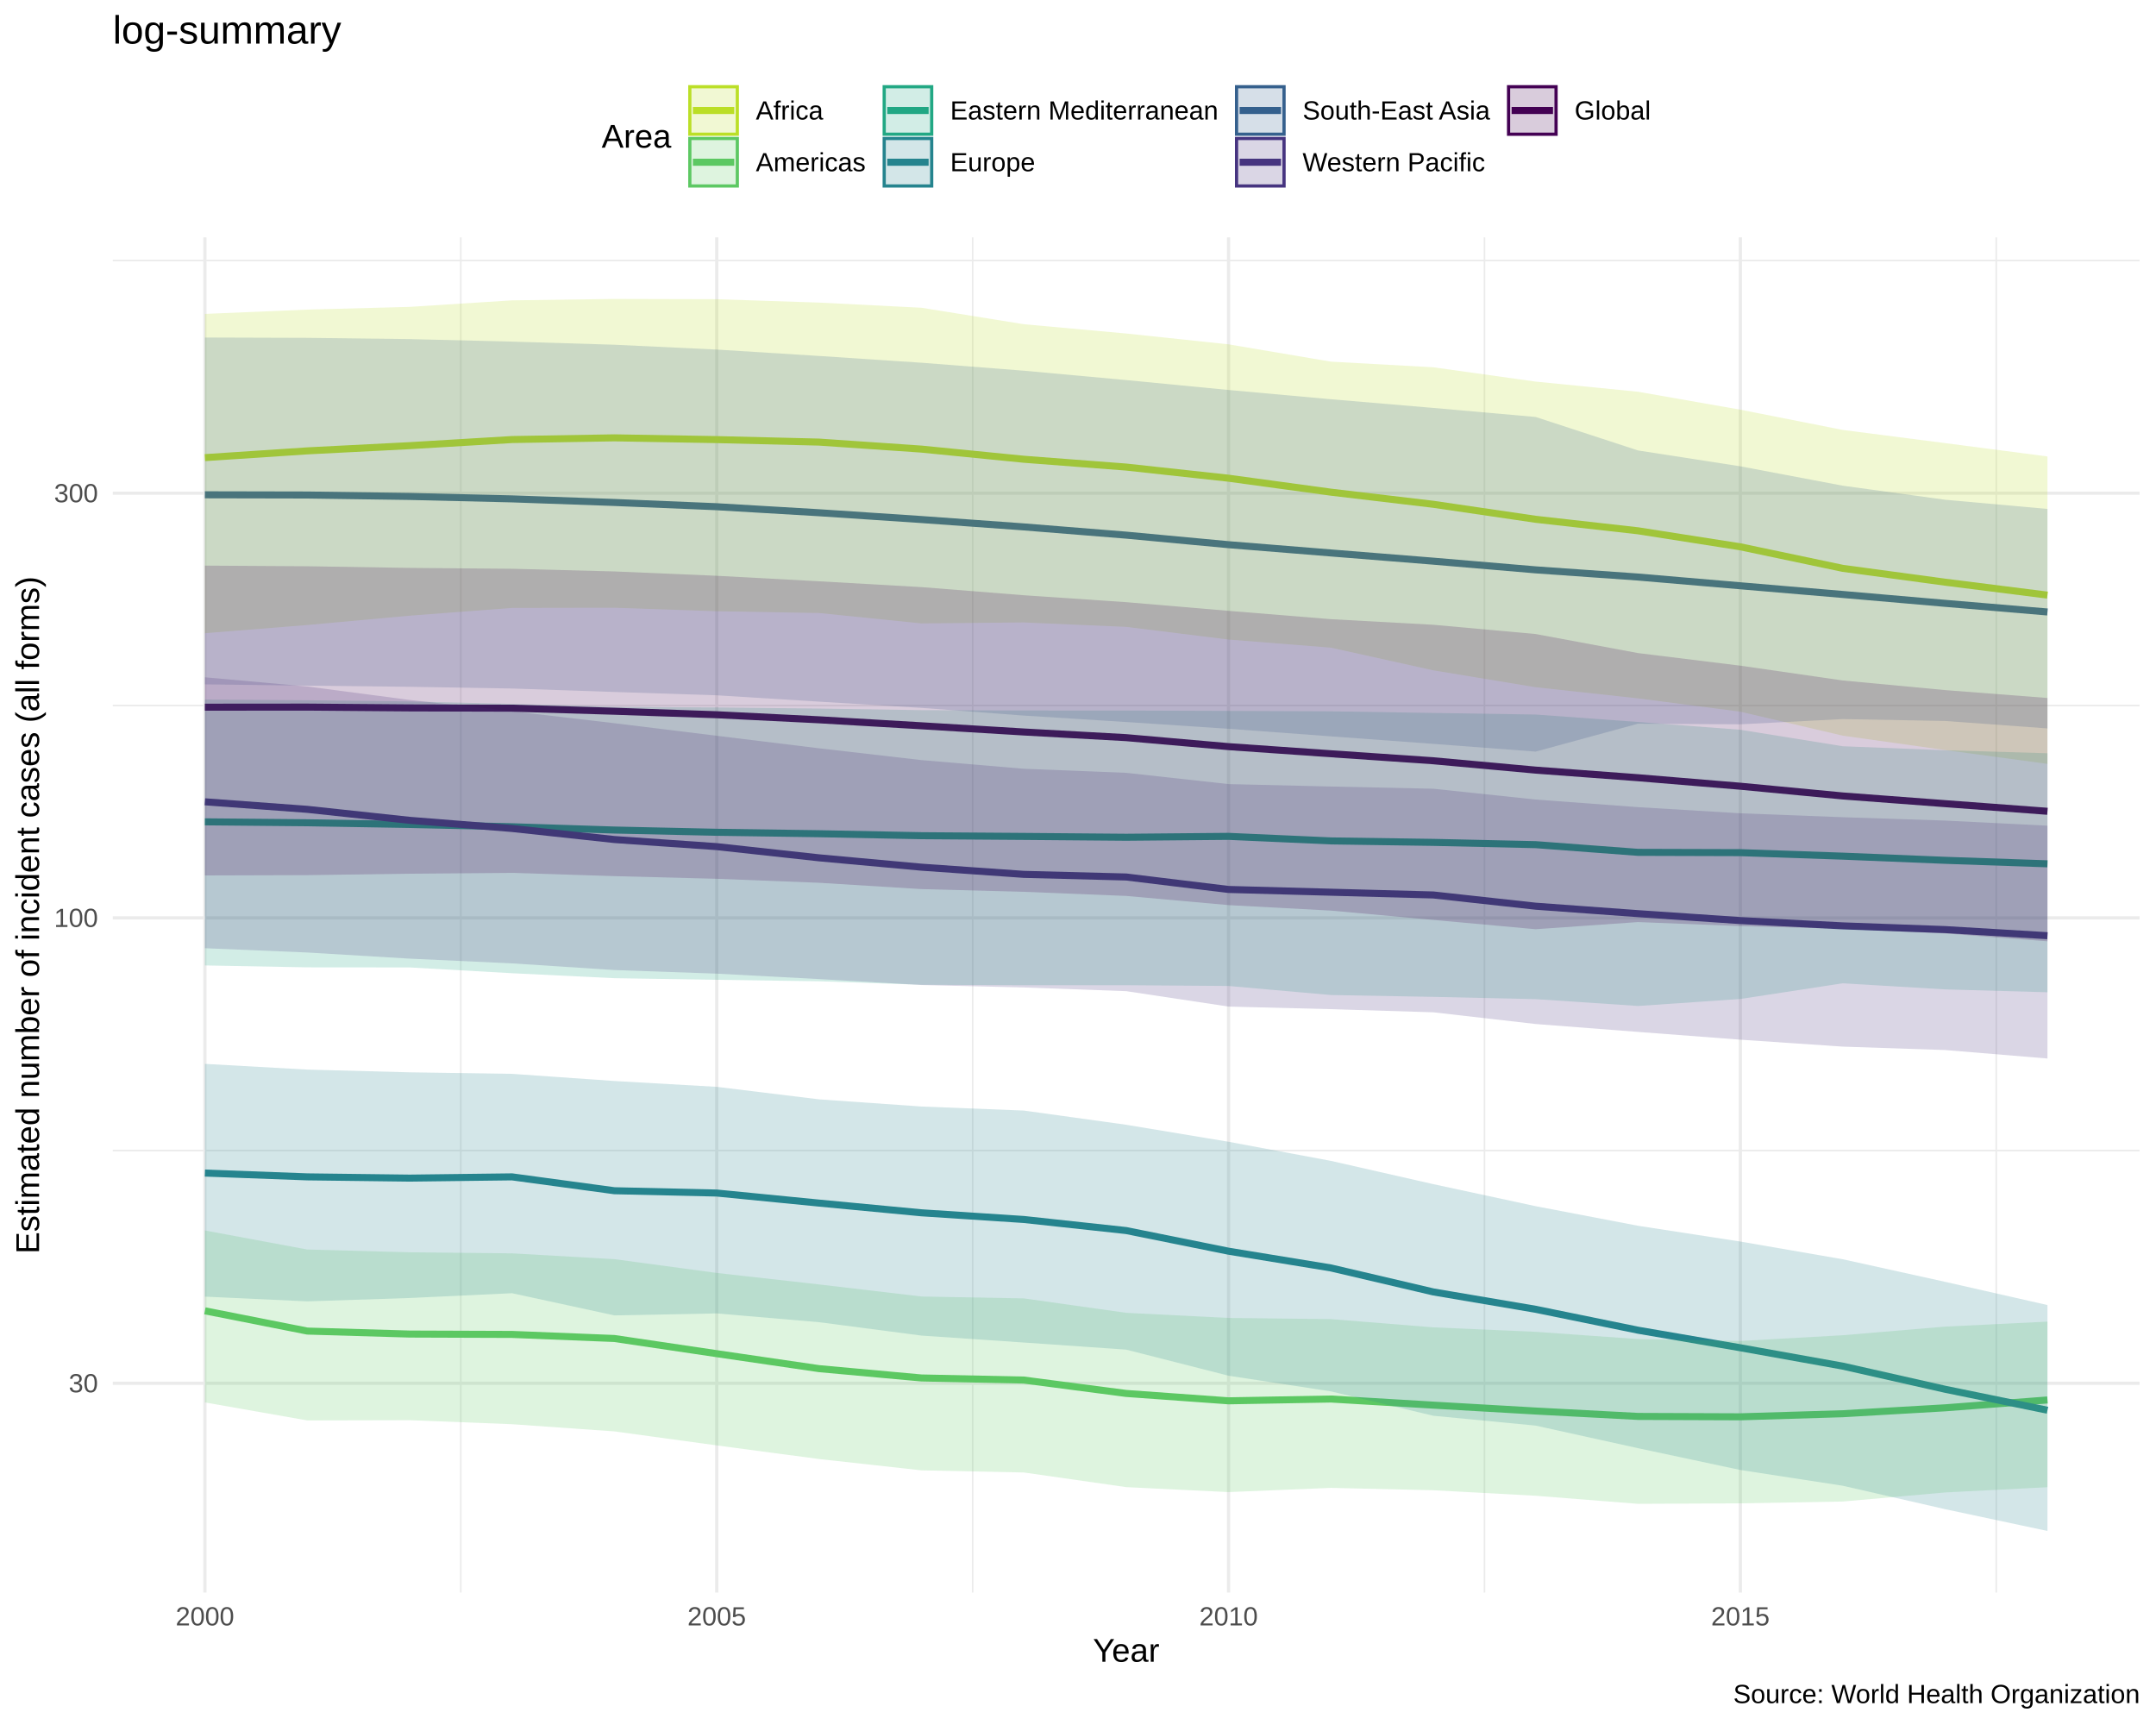
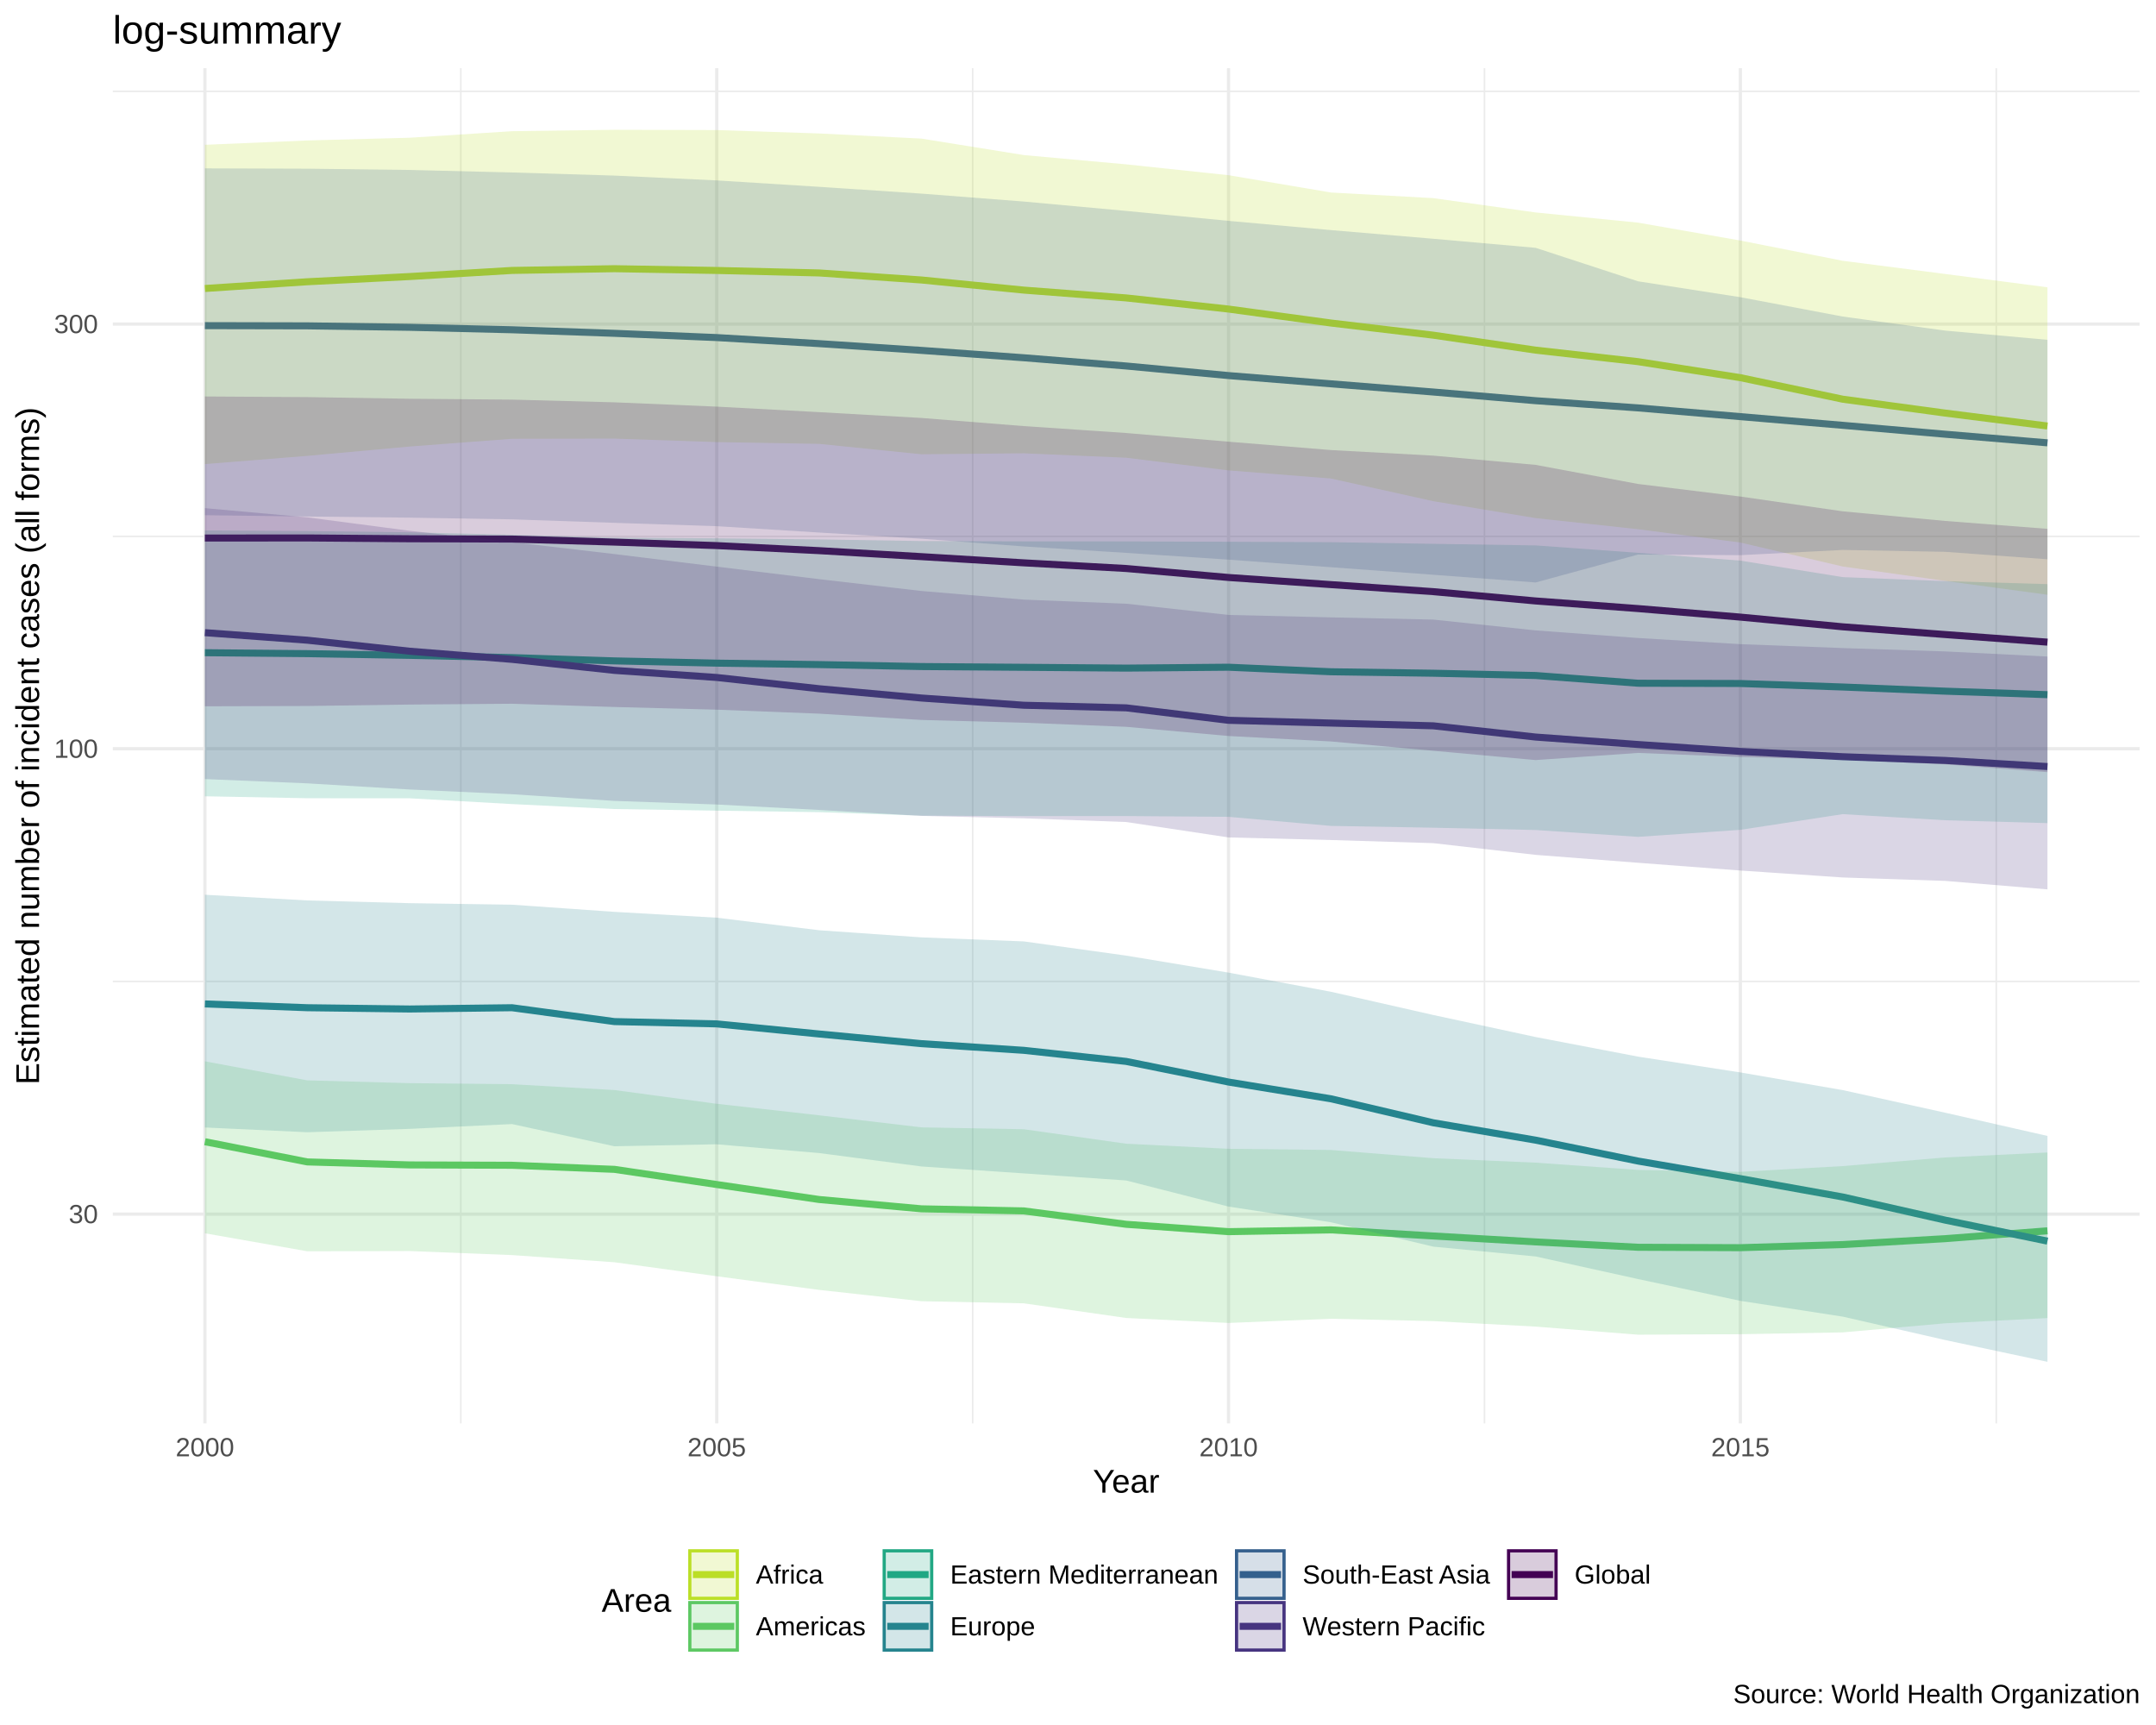
<svg xmlns="http://www.w3.org/2000/svg" viewBox="0 0 720.00 576.00">
  <defs>
    <style type="text/css">
    line, polyline, polygon, path, rect, circle {
      fill: none;
      stroke: #000000;
      stroke-linecap: round;
      stroke-linejoin: round;
      stroke-miterlimit: 10.00;
    }
  </style>
  </defs>
  <rect width="100%" height="100%" style="stroke: none; fill: #FFFFFF;" />
  <defs>
-     <clipPath id="cpMzcuNjd8NzE0LjUyfDUzMS43OHw3OS4yNQ==">
-       <rect x="37.67" y="79.25" width="676.85" height="452.53" />
+     <clipPath id="cpMzcuNjd8NzE0LjUyfDQ3NS4zMHwyMi43Nw==">
+       <rect x="37.67" y="22.77" width="676.85" height="452.53" />
    </clipPath>
  </defs>
-   <polyline points="37.67,384.19 714.52,384.19 " style="stroke-width: 0.53; stroke: #EBEBEB; stroke-linecap: butt;" clip-path="url(#cpMzcuNjd8NzE0LjUyfDUzMS43OHw3OS4yNQ==)" />
-   <polyline points="37.67,235.59 714.52,235.59 " style="stroke-width: 0.53; stroke: #EBEBEB; stroke-linecap: butt;" clip-path="url(#cpMzcuNjd8NzE0LjUyfDUzMS43OHw3OS4yNQ==)" />
-   <polyline points="37.67,86.99 714.52,86.99 " style="stroke-width: 0.53; stroke: #EBEBEB; stroke-linecap: butt;" clip-path="url(#cpMzcuNjd8NzE0LjUyfDUzMS43OHw3OS4yNQ==)" />
-   <polyline points="153.89,531.78 153.89,79.25 " style="stroke-width: 0.53; stroke: #EBEBEB; stroke-linecap: butt;" clip-path="url(#cpMzcuNjd8NzE0LjUyfDUzMS43OHw3OS4yNQ==)" />
-   <polyline points="324.82,531.78 324.82,79.25 " style="stroke-width: 0.53; stroke: #EBEBEB; stroke-linecap: butt;" clip-path="url(#cpMzcuNjd8NzE0LjUyfDUzMS43OHw3OS4yNQ==)" />
-   <polyline points="495.74,531.78 495.74,79.25 " style="stroke-width: 0.53; stroke: #EBEBEB; stroke-linecap: butt;" clip-path="url(#cpMzcuNjd8NzE0LjUyfDUzMS43OHw3OS4yNQ==)" />
-   <polyline points="666.66,531.78 666.66,79.25 " style="stroke-width: 0.53; stroke: #EBEBEB; stroke-linecap: butt;" clip-path="url(#cpMzcuNjd8NzE0LjUyfDUzMS43OHw3OS4yNQ==)" />
-   <polyline points="37.67,461.89 714.52,461.89 " style="stroke-width: 1.07; stroke: #EBEBEB; stroke-linecap: butt;" clip-path="url(#cpMzcuNjd8NzE0LjUyfDUzMS43OHw3OS4yNQ==)" />
-   <polyline points="37.67,306.49 714.52,306.49 " style="stroke-width: 1.07; stroke: #EBEBEB; stroke-linecap: butt;" clip-path="url(#cpMzcuNjd8NzE0LjUyfDUzMS43OHw3OS4yNQ==)" />
-   <polyline points="37.67,164.69 714.52,164.69 " style="stroke-width: 1.07; stroke: #EBEBEB; stroke-linecap: butt;" clip-path="url(#cpMzcuNjd8NzE0LjUyfDUzMS43OHw3OS4yNQ==)" />
-   <polyline points="68.43,531.78 68.43,79.25 " style="stroke-width: 1.07; stroke: #EBEBEB; stroke-linecap: butt;" clip-path="url(#cpMzcuNjd8NzE0LjUyfDUzMS43OHw3OS4yNQ==)" />
-   <polyline points="239.36,531.78 239.36,79.25 " style="stroke-width: 1.07; stroke: #EBEBEB; stroke-linecap: butt;" clip-path="url(#cpMzcuNjd8NzE0LjUyfDUzMS43OHw3OS4yNQ==)" />
-   <polyline points="410.28,531.78 410.28,79.25 " style="stroke-width: 1.07; stroke: #EBEBEB; stroke-linecap: butt;" clip-path="url(#cpMzcuNjd8NzE0LjUyfDUzMS43OHw3OS4yNQ==)" />
-   <polyline points="581.20,531.78 581.20,79.25 " style="stroke-width: 1.07; stroke: #EBEBEB; stroke-linecap: butt;" clip-path="url(#cpMzcuNjd8NzE0LjUyfDUzMS43OHw3OS4yNQ==)" />
-   <polyline points="68.43,152.81 102.62,150.55 136.80,148.81 170.99,146.77 205.17,146.20 239.36,146.79 273.54,147.62 307.72,149.96 341.91,153.35 376.09,155.96 410.28,159.68 444.46,164.34 478.65,168.39 512.83,173.40 547.02,177.24 581.20,182.59 615.39,189.78 649.57,194.40 683.75,198.72 " style="stroke-width: 2.35; stroke: #BBDF27; stroke-linecap: butt;" clip-path="url(#cpMzcuNjd8NzE0LjUyfDUzMS43OHw3OS4yNQ==)" />
-   <polyline points="68.43,437.70 102.62,444.46 136.80,445.46 170.99,445.58 205.17,446.94 239.36,452.01 273.54,457.01 307.72,460.12 341.91,460.82 376.09,465.29 410.28,467.75 444.46,467.15 478.65,469.19 512.83,471.16 547.02,472.96 581.20,473.09 615.39,472.06 649.57,470.09 683.75,467.47 " style="stroke-width: 2.35; stroke: #5DC863; stroke-linecap: butt;" clip-path="url(#cpMzcuNjd8NzE0LjUyfDUzMS43OHw3OS4yNQ==)" />
-   <polyline points="68.43,274.42 102.62,274.73 136.80,275.30 170.99,276.06 205.17,277.16 239.36,277.91 273.54,278.39 307.72,279.05 341.91,279.29 376.09,279.57 410.28,279.27 444.46,280.79 478.65,281.28 512.83,282.04 547.02,284.61 581.20,284.71 615.39,285.88 649.57,287.27 683.75,288.44 " style="stroke-width: 2.35; stroke: #22A884; stroke-linecap: butt;" clip-path="url(#cpMzcuNjd8NzE0LjUyfDUzMS43OHw3OS4yNQ==)" />
-   <polyline points="68.43,391.70 102.62,392.97 136.80,393.39 170.99,392.97 205.17,397.60 239.36,398.37 273.54,401.73 307.72,404.97 341.91,407.20 376.09,410.90 410.28,417.79 444.46,423.38 478.65,431.39 512.83,437.19 547.02,444.17 581.20,450.04 615.39,456.17 649.57,463.89 683.75,470.90 " style="stroke-width: 2.35; stroke: #25848E; stroke-linecap: butt;" clip-path="url(#cpMzcuNjd8NzE0LjUyfDUzMS43OHw3OS4yNQ==)" />
-   <polyline points="68.43,165.22 102.62,165.29 136.80,165.77 170.99,166.58 205.17,167.78 239.36,169.20 273.54,171.21 307.72,173.48 341.91,175.94 376.09,178.69 410.28,181.88 444.46,184.64 478.65,187.38 512.83,190.28 547.02,192.68 581.20,195.60 615.39,198.50 649.57,201.46 683.75,204.35 " style="stroke-width: 2.35; stroke: #35608D; stroke-linecap: butt;" clip-path="url(#cpMzcuNjd8NzE0LjUyfDUzMS43OHw3OS4yNQ==)" />
-   <polyline points="68.43,267.73 102.62,270.25 136.80,273.92 170.99,276.64 205.17,280.33 239.36,282.70 273.54,286.44 307.72,289.56 341.91,291.96 376.09,292.84 410.28,297.00 444.46,297.92 478.65,298.84 512.83,302.59 547.02,305.08 581.20,307.39 615.39,309.16 649.57,310.40 683.75,312.44 " style="stroke-width: 2.35; stroke: #463480; stroke-linecap: butt;" clip-path="url(#cpMzcuNjd8NzE0LjUyfDUzMS43OHw3OS4yNQ==)" />
-   <polyline points="68.43,236.14 102.62,236.11 136.80,236.38 170.99,236.47 205.17,237.49 239.36,238.66 273.54,240.35 307.72,242.35 341.91,244.42 376.09,246.31 410.28,249.31 444.46,251.69 478.65,254.03 512.83,257.15 547.02,259.69 581.20,262.53 615.39,265.78 649.57,268.35 683.75,270.90 " style="stroke-width: 2.35; stroke: #440154; stroke-linecap: butt;" clip-path="url(#cpMzcuNjd8NzE0LjUyfDUzMS43OHw3OS4yNQ==)" />
-   <polygon points="68.43,104.82 102.62,103.38 136.80,102.47 170.99,100.29 205.17,99.82 239.36,99.91 273.54,101.04 307.72,102.76 341.91,108.26 376.09,111.36 410.28,114.98 444.46,120.76 478.65,122.64 512.83,127.42 547.02,130.81 581.20,136.80 615.39,143.56 649.57,147.96 683.75,152.41 683.75,255.07 649.57,250.45 615.39,245.65 581.20,237.64 547.02,233.19 512.83,229.47 478.65,223.83 444.46,216.26 410.28,213.55 376.09,209.32 341.91,207.84 307.72,208.16 273.54,204.69 239.36,204.10 205.17,202.93 170.99,202.99 136.80,205.58 102.62,208.70 68.43,211.43 " style="stroke-width: 1.07; stroke: none; fill: #BBDF27; fill-opacity: 0.20;" clip-path="url(#cpMzcuNjd8NzE0LjUyfDUzMS43OHw3OS4yNQ==)" />
-   <polygon points="68.43,410.87 102.62,417.23 136.80,418.16 170.99,418.51 205.17,420.45 239.36,425.05 273.54,428.89 307.72,432.92 341.91,433.55 376.09,438.37 410.28,440.08 444.46,440.47 478.65,443.22 512.83,444.71 547.02,447.13 581.20,447.77 615.39,445.85 649.57,442.97 683.75,441.31 683.75,496.60 649.57,498.35 615.39,501.38 581.20,501.99 547.02,502.15 512.83,499.45 478.65,497.61 444.46,496.82 410.28,498.23 376.09,496.57 341.91,491.68 307.72,490.97 273.54,487.19 239.36,482.64 205.17,477.96 170.99,475.56 136.80,474.22 102.62,474.30 68.43,468.29 " style="stroke-width: 1.07; stroke: none; fill: #5DC863; fill-opacity: 0.20;" clip-path="url(#cpMzcuNjd8NzE0LjUyfDUzMS43OHw3OS4yNQ==)" />
-   <polygon points="68.43,233.58 102.62,233.82 136.80,234.22 170.99,235.05 205.17,236.02 239.36,236.22 273.54,236.60 307.72,237.13 341.91,237.24 376.09,237.26 410.28,237.38 444.46,237.52 478.65,238.06 512.83,238.59 547.02,241.07 581.20,243.68 615.39,249.18 649.57,250.52 683.75,251.52 683.75,331.33 649.57,330.37 615.39,328.33 581.20,333.57 547.02,335.91 512.83,333.63 478.65,332.86 444.46,332.25 410.28,329.23 376.09,328.97 341.91,328.98 307.72,328.83 273.54,327.66 239.36,327.17 205.17,326.63 170.99,324.97 136.80,323.04 102.62,323.01 68.43,322.37 " style="stroke-width: 1.07; stroke: none; fill: #22A884; fill-opacity: 0.20;" clip-path="url(#cpMzcuNjd8NzE0LjUyfDUzMS43OHw3OS4yNQ==)" />
-   <polygon points="68.43,355.24 102.62,357.15 136.80,358.06 170.99,358.57 205.17,360.96 239.36,362.91 273.54,367.09 307.72,369.48 341.91,370.83 376.09,375.57 410.28,381.25 444.46,387.63 478.65,395.40 512.83,402.76 547.02,409.30 581.20,414.57 615.39,420.48 649.57,428.02 683.75,435.77 683.75,511.21 649.57,503.93 615.39,496.11 581.20,490.85 547.02,483.57 512.83,476.03 478.65,472.74 444.46,464.60 410.28,459.37 376.09,450.66 341.91,448.29 307.72,445.97 273.54,441.50 239.36,438.57 205.17,439.23 170.99,431.82 136.80,433.42 102.62,434.54 68.43,432.96 " style="stroke-width: 1.07; stroke: none; fill: #25848E; fill-opacity: 0.20;" clip-path="url(#cpMzcuNjd8NzE0LjUyfDUzMS43OHw3OS4yNQ==)" />
-   <polygon points="68.43,112.70 102.62,112.81 136.80,113.23 170.99,114.07 205.17,115.11 239.36,116.72 273.54,118.86 307.72,121.12 341.91,123.78 376.09,126.91 410.28,130.22 444.46,133.31 478.65,136.21 512.83,139.23 547.02,150.41 581.20,155.71 615.39,162.18 649.57,166.87 683.75,169.94 683.75,243.23 649.57,240.74 615.39,240.11 581.20,241.86 547.02,241.65 512.83,250.97 478.65,248.39 444.46,245.88 410.28,243.35 376.09,241.09 341.91,238.94 307.72,236.37 273.54,234.29 239.36,232.17 205.17,231.06 170.99,229.90 136.80,229.33 102.62,228.95 68.43,228.52 " style="stroke-width: 1.07; stroke: none; fill: #35608D; fill-opacity: 0.20;" clip-path="url(#cpMzcuNjd8NzE0LjUyfDUzMS43OHw3OS4yNQ==)" />
-   <polygon points="68.43,226.15 102.62,229.23 136.80,233.72 170.99,237.49 205.17,241.49 239.36,245.69 273.54,249.87 307.72,253.81 341.91,256.70 376.09,258.06 410.28,261.82 444.46,262.63 478.65,263.37 512.83,266.98 547.02,269.52 581.20,271.57 615.39,272.88 649.57,274.00 683.75,275.71 683.75,353.45 649.57,350.62 615.39,349.48 581.20,347.16 547.02,344.57 512.83,341.93 478.65,338.02 444.46,336.97 410.28,336.11 376.09,330.96 341.91,329.73 307.72,328.91 273.54,326.93 239.36,325.11 205.17,323.91 170.99,321.68 136.80,320.10 102.62,318.05 68.43,316.62 " style="stroke-width: 1.07; stroke: none; fill: #463480; fill-opacity: 0.20;" clip-path="url(#cpMzcuNjd8NzE0LjUyfDUzMS43OHw3OS4yNQ==)" />
-   <polygon points="68.43,188.87 102.62,189.08 136.80,189.63 170.99,189.92 205.17,190.81 239.36,192.26 273.54,194.10 307.72,196.04 341.91,198.76 376.09,201.07 410.28,203.97 444.46,206.75 478.65,208.62 512.83,211.71 547.02,218.07 581.20,222.28 615.39,227.22 649.57,230.43 683.75,233.07 683.75,314.31 649.57,311.71 615.39,310.15 581.20,309.24 547.02,307.89 512.83,310.28 478.65,307.17 444.46,304.06 410.28,302.23 376.09,299.16 341.91,297.79 307.72,296.88 273.54,294.77 239.36,293.44 205.17,292.55 170.99,291.46 136.80,291.74 102.62,292.22 68.43,292.32 " style="stroke-width: 1.07; stroke: none; fill: #440154; fill-opacity: 0.20;" clip-path="url(#cpMzcuNjd8NzE0LjUyfDUzMS43OHw3OS4yNQ==)" />
+   <polyline points="37.67,327.71 714.52,327.71 " style="stroke-width: 0.53; stroke: #EBEBEB; stroke-linecap: butt;" clip-path="url(#cpMzcuNjd8NzE0LjUyfDQ3NS4zMHwyMi43Nw==)" />
+   <polyline points="37.67,179.11 714.52,179.11 " style="stroke-width: 0.53; stroke: #EBEBEB; stroke-linecap: butt;" clip-path="url(#cpMzcuNjd8NzE0LjUyfDQ3NS4zMHwyMi43Nw==)" />
+   <polyline points="37.67,30.51 714.52,30.51 " style="stroke-width: 0.53; stroke: #EBEBEB; stroke-linecap: butt;" clip-path="url(#cpMzcuNjd8NzE0LjUyfDQ3NS4zMHwyMi43Nw==)" />
+   <polyline points="153.89,475.30 153.89,22.77 " style="stroke-width: 0.53; stroke: #EBEBEB; stroke-linecap: butt;" clip-path="url(#cpMzcuNjd8NzE0LjUyfDQ3NS4zMHwyMi43Nw==)" />
+   <polyline points="324.82,475.30 324.82,22.77 " style="stroke-width: 0.53; stroke: #EBEBEB; stroke-linecap: butt;" clip-path="url(#cpMzcuNjd8NzE0LjUyfDQ3NS4zMHwyMi43Nw==)" />
+   <polyline points="495.74,475.30 495.74,22.77 " style="stroke-width: 0.53; stroke: #EBEBEB; stroke-linecap: butt;" clip-path="url(#cpMzcuNjd8NzE0LjUyfDQ3NS4zMHwyMi43Nw==)" />
+   <polyline points="666.66,475.30 666.66,22.77 " style="stroke-width: 0.53; stroke: #EBEBEB; stroke-linecap: butt;" clip-path="url(#cpMzcuNjd8NzE0LjUyfDQ3NS4zMHwyMi43Nw==)" />
+   <polyline points="37.67,405.41 714.52,405.41 " style="stroke-width: 1.07; stroke: #EBEBEB; stroke-linecap: butt;" clip-path="url(#cpMzcuNjd8NzE0LjUyfDQ3NS4zMHwyMi43Nw==)" />
+   <polyline points="37.67,250.01 714.52,250.01 " style="stroke-width: 1.07; stroke: #EBEBEB; stroke-linecap: butt;" clip-path="url(#cpMzcuNjd8NzE0LjUyfDQ3NS4zMHwyMi43Nw==)" />
+   <polyline points="37.67,108.21 714.52,108.21 " style="stroke-width: 1.07; stroke: #EBEBEB; stroke-linecap: butt;" clip-path="url(#cpMzcuNjd8NzE0LjUyfDQ3NS4zMHwyMi43Nw==)" />
+   <polyline points="68.43,475.30 68.43,22.77 " style="stroke-width: 1.07; stroke: #EBEBEB; stroke-linecap: butt;" clip-path="url(#cpMzcuNjd8NzE0LjUyfDQ3NS4zMHwyMi43Nw==)" />
+   <polyline points="239.36,475.30 239.36,22.77 " style="stroke-width: 1.07; stroke: #EBEBEB; stroke-linecap: butt;" clip-path="url(#cpMzcuNjd8NzE0LjUyfDQ3NS4zMHwyMi43Nw==)" />
+   <polyline points="410.28,475.30 410.28,22.77 " style="stroke-width: 1.07; stroke: #EBEBEB; stroke-linecap: butt;" clip-path="url(#cpMzcuNjd8NzE0LjUyfDQ3NS4zMHwyMi43Nw==)" />
+   <polyline points="581.20,475.30 581.20,22.77 " style="stroke-width: 1.07; stroke: #EBEBEB; stroke-linecap: butt;" clip-path="url(#cpMzcuNjd8NzE0LjUyfDQ3NS4zMHwyMi43Nw==)" />
+   <polyline points="68.43,96.33 102.62,94.08 136.80,92.34 170.99,90.30 205.17,89.72 239.36,90.31 273.54,91.14 307.72,93.49 341.91,96.87 376.09,99.48 410.28,103.20 444.46,107.86 478.65,111.92 512.83,116.92 547.02,120.76 581.20,126.11 615.39,133.30 649.57,137.93 683.75,142.25 " style="stroke-width: 2.35; stroke: #BBDF27; stroke-linecap: butt;" clip-path="url(#cpMzcuNjd8NzE0LjUyfDQ3NS4zMHwyMi43Nw==)" />
+   <polyline points="68.43,381.23 102.62,387.98 136.80,388.98 170.99,389.10 205.17,390.46 239.36,395.53 273.54,400.53 307.72,403.64 341.91,404.34 376.09,408.81 410.28,411.27 444.46,410.67 478.65,412.71 512.83,414.69 547.02,416.48 581.20,416.62 615.39,415.58 649.57,413.61 683.75,410.99 " style="stroke-width: 2.35; stroke: #5DC863; stroke-linecap: butt;" clip-path="url(#cpMzcuNjd8NzE0LjUyfDQ3NS4zMHwyMi43Nw==)" />
+   <polyline points="68.43,217.95 102.62,218.26 136.80,218.83 170.99,219.58 205.17,220.68 239.36,221.43 273.54,221.91 307.72,222.57 341.91,222.82 376.09,223.09 410.28,222.79 444.46,224.31 478.65,224.80 512.83,225.56 547.02,228.14 581.20,228.23 615.39,229.40 649.57,230.79 683.75,231.96 " style="stroke-width: 2.35; stroke: #22A884; stroke-linecap: butt;" clip-path="url(#cpMzcuNjd8NzE0LjUyfDQ3NS4zMHwyMi43Nw==)" />
+   <polyline points="68.43,335.22 102.62,336.49 136.80,336.92 170.99,336.49 205.17,341.12 239.36,341.89 273.54,345.26 307.72,348.49 341.91,350.72 376.09,354.42 410.28,361.31 444.46,366.90 478.65,374.91 512.83,380.71 547.02,387.69 581.20,393.56 615.39,399.69 649.57,407.41 683.75,414.43 " style="stroke-width: 2.35; stroke: #25848E; stroke-linecap: butt;" clip-path="url(#cpMzcuNjd8NzE0LjUyfDQ3NS4zMHwyMi43Nw==)" />
+   <polyline points="68.43,108.74 102.62,108.81 136.80,109.29 170.99,110.11 205.17,111.30 239.36,112.72 273.54,114.74 307.72,117.00 341.91,119.46 376.09,122.21 410.28,125.41 444.46,128.16 478.65,130.90 512.83,133.80 547.02,136.20 581.20,139.12 615.39,142.02 649.57,144.99 683.75,147.87 " style="stroke-width: 2.35; stroke: #35608D; stroke-linecap: butt;" clip-path="url(#cpMzcuNjd8NzE0LjUyfDQ3NS4zMHwyMi43Nw==)" />
+   <polyline points="68.43,211.25 102.62,213.77 136.80,217.45 170.99,220.17 205.17,223.85 239.36,226.22 273.54,229.97 307.72,233.08 341.91,235.49 376.09,236.36 410.28,240.52 444.46,241.44 478.65,242.36 512.83,246.11 547.02,248.60 581.20,250.91 615.39,252.68 649.57,253.92 683.75,255.96 " style="stroke-width: 2.35; stroke: #463480; stroke-linecap: butt;" clip-path="url(#cpMzcuNjd8NzE0LjUyfDQ3NS4zMHwyMi43Nw==)" />
+   <polyline points="68.43,179.66 102.62,179.63 136.80,179.90 170.99,180.00 205.17,181.01 239.36,182.18 273.54,183.87 307.72,185.87 341.91,187.94 376.09,189.83 410.28,192.83 444.46,195.21 478.65,197.56 512.83,200.67 547.02,203.21 581.20,206.06 615.39,209.30 649.57,211.88 683.75,214.42 " style="stroke-width: 2.35; stroke: #440154; stroke-linecap: butt;" clip-path="url(#cpMzcuNjd8NzE0LjUyfDQ3NS4zMHwyMi43Nw==)" />
+   <polygon points="68.43,48.35 102.62,46.90 136.80,45.99 170.99,43.81 205.17,43.34 239.36,43.43 273.54,44.56 307.72,46.28 341.91,51.78 376.09,54.88 410.28,58.50 444.46,64.28 478.65,66.16 512.83,70.94 547.02,74.34 581.20,80.32 615.39,87.08 649.57,91.48 683.75,95.93 683.75,198.59 649.57,193.97 615.39,189.17 581.20,181.16 547.02,176.71 512.83,173.00 478.65,167.35 444.46,159.78 410.28,157.07 376.09,152.84 341.91,151.36 307.72,151.68 273.54,148.21 239.36,147.62 205.17,146.45 170.99,146.51 136.80,149.10 102.62,152.22 68.43,154.96 " style="stroke-width: 1.07; stroke: none; fill: #BBDF27; fill-opacity: 0.20;" clip-path="url(#cpMzcuNjd8NzE0LjUyfDQ3NS4zMHwyMi43Nw==)" />
+   <polygon points="68.43,354.39 102.62,360.75 136.80,361.68 170.99,362.03 205.17,363.98 239.36,368.57 273.54,372.41 307.72,376.44 341.91,377.07 376.09,381.90 410.28,383.60 444.46,383.99 478.65,386.74 512.83,388.23 547.02,390.65 581.20,391.29 615.39,389.37 649.57,386.49 683.75,384.83 683.75,440.12 649.57,441.87 615.39,444.90 581.20,445.51 547.02,445.67 512.83,442.97 478.65,441.13 444.46,440.35 410.28,441.75 376.09,440.09 341.91,435.20 307.72,434.49 273.54,430.71 239.36,426.16 205.17,421.48 170.99,419.09 136.80,417.74 102.62,417.82 68.43,411.81 " style="stroke-width: 1.07; stroke: none; fill: #5DC863; fill-opacity: 0.20;" clip-path="url(#cpMzcuNjd8NzE0LjUyfDQ3NS4zMHwyMi43Nw==)" />
+   <polygon points="68.43,177.11 102.62,177.34 136.80,177.74 170.99,178.57 205.17,179.54 239.36,179.75 273.54,180.12 307.72,180.66 341.91,180.76 376.09,180.78 410.28,180.90 444.46,181.04 478.65,181.59 512.83,182.12 547.02,184.59 581.20,187.20 615.39,192.71 649.57,194.04 683.75,195.05 683.75,274.85 649.57,273.89 615.39,271.85 581.20,277.09 547.02,279.44 512.83,277.15 478.65,276.38 444.46,275.78 410.28,272.75 376.09,272.49 341.91,272.50 307.72,272.36 273.54,271.19 239.36,270.69 205.17,270.15 170.99,268.49 136.80,266.56 102.62,266.54 68.43,265.89 " style="stroke-width: 1.07; stroke: none; fill: #22A884; fill-opacity: 0.20;" clip-path="url(#cpMzcuNjd8NzE0LjUyfDQ3NS4zMHwyMi43Nw==)" />
+   <polygon points="68.43,298.77 102.62,300.67 136.80,301.58 170.99,302.09 205.17,304.48 239.36,306.43 273.54,310.62 307.72,313.00 341.91,314.35 376.09,319.09 410.28,324.77 444.46,331.16 478.65,338.92 512.83,346.28 547.02,352.82 581.20,358.10 615.39,364.00 649.57,371.54 683.75,379.30 683.75,454.73 649.57,447.45 615.39,439.64 581.20,434.37 547.02,427.09 512.83,419.55 478.65,416.27 444.46,408.13 410.28,402.90 376.09,394.18 341.91,391.81 307.72,389.50 273.54,385.02 239.36,382.09 205.17,382.75 170.99,375.34 136.80,376.94 102.62,378.07 68.43,376.48 " style="stroke-width: 1.07; stroke: none; fill: #25848E; fill-opacity: 0.20;" clip-path="url(#cpMzcuNjd8NzE0LjUyfDQ3NS4zMHwyMi43Nw==)" />
+   <polygon points="68.43,56.22 102.62,56.33 136.80,56.75 170.99,57.59 205.17,58.63 239.36,60.24 273.54,62.38 307.72,64.65 341.91,67.30 376.09,70.43 410.28,73.75 444.46,76.83 478.65,79.73 512.83,82.75 547.02,93.93 581.20,99.24 615.39,105.70 649.57,110.39 683.75,113.47 683.75,186.75 649.57,184.26 615.39,183.63 581.20,185.38 547.02,185.17 512.83,194.49 478.65,191.92 444.46,189.40 410.28,186.87 376.09,184.61 341.91,182.46 307.72,179.89 273.54,177.82 239.36,175.70 205.17,174.58 170.99,173.42 136.80,172.85 102.62,172.47 68.43,172.04 " style="stroke-width: 1.07; stroke: none; fill: #35608D; fill-opacity: 0.20;" clip-path="url(#cpMzcuNjd8NzE0LjUyfDQ3NS4zMHwyMi43Nw==)" />
+   <polygon points="68.43,169.67 102.62,172.75 136.80,177.24 170.99,181.01 205.17,185.01 239.36,189.21 273.54,193.39 307.72,197.34 341.91,200.22 376.09,201.59 410.28,205.34 444.46,206.15 478.65,206.89 512.83,210.50 547.02,213.04 581.20,215.09 615.39,216.40 649.57,217.52 683.75,219.23 683.75,296.97 649.57,294.14 615.39,293.00 581.20,290.68 547.02,288.09 512.83,285.45 478.65,281.54 444.46,280.49 410.28,279.63 376.09,274.48 341.91,273.25 307.72,272.44 273.54,270.45 239.36,268.63 205.17,267.43 170.99,265.20 136.80,263.62 102.62,261.57 68.43,260.14 " style="stroke-width: 1.07; stroke: none; fill: #463480; fill-opacity: 0.20;" clip-path="url(#cpMzcuNjd8NzE0LjUyfDQ3NS4zMHwyMi43Nw==)" />
+   <polygon points="68.43,132.39 102.62,132.60 136.80,133.15 170.99,133.44 205.17,134.34 239.36,135.78 273.54,137.62 307.72,139.56 341.91,142.28 376.09,144.59 410.28,147.49 444.46,150.28 478.65,152.14 512.83,155.23 547.02,161.60 581.20,165.80 615.39,170.74 649.57,173.95 683.75,176.59 683.75,257.83 649.57,255.23 615.39,253.68 581.20,252.77 547.02,251.41 512.83,253.80 478.65,250.69 444.46,247.58 410.28,245.76 376.09,242.69 341.91,241.32 307.72,240.40 273.54,238.30 239.36,236.97 205.17,236.07 170.99,234.99 136.80,235.26 102.62,235.74 68.43,235.84 " style="stroke-width: 1.07; stroke: none; fill: #440154; fill-opacity: 0.20;" clip-path="url(#cpMzcuNjd8NzE0LjUyfDQ3NS4zMHwyMi43Nw==)" />
  <defs>
    <clipPath id="cpMC4wMHw3MjAuMDB8NTc2LjAwfDAuMDA=">
      <rect x="0.00" y="0.00" width="720.00" height="576.00" />
    </clipPath>
  </defs>
  <g clip-path="url(#cpMC4wMHw3MjAuMDB8NTc2LjAwfDAuMDA=)">
-     <text x="22.95" y="464.92" style="font-size: 8.80px; fill: #4D4D4D; font-family: Liberation Sans;" textLength="9.78px" lengthAdjust="spacingAndGlyphs">30</text>
+     <text x="22.95" y="408.44" style="font-size: 8.80px; fill: #4D4D4D; font-family: Liberation Sans;" textLength="9.78px" lengthAdjust="spacingAndGlyphs">30</text>
  </g>
  <g clip-path="url(#cpMC4wMHw3MjAuMDB8NTc2LjAwfDAuMDA=)">
-     <text x="18.06" y="309.52" style="font-size: 8.80px; fill: #4D4D4D; font-family: Liberation Sans;" textLength="14.67px" lengthAdjust="spacingAndGlyphs">100</text>
+     <text x="18.06" y="253.04" style="font-size: 8.80px; fill: #4D4D4D; font-family: Liberation Sans;" textLength="14.67px" lengthAdjust="spacingAndGlyphs">100</text>
  </g>
  <g clip-path="url(#cpMC4wMHw3MjAuMDB8NTc2LjAwfDAuMDA=)">
-     <text x="18.06" y="167.72" style="font-size: 8.80px; fill: #4D4D4D; font-family: Liberation Sans;" textLength="14.67px" lengthAdjust="spacingAndGlyphs">300</text>
+     <text x="18.06" y="111.24" style="font-size: 8.80px; fill: #4D4D4D; font-family: Liberation Sans;" textLength="14.67px" lengthAdjust="spacingAndGlyphs">300</text>
  </g>
  <g clip-path="url(#cpMC4wMHw3MjAuMDB8NTc2LjAwfDAuMDA=)">
-     <text x="58.65" y="542.75" style="font-size: 8.80px; fill: #4D4D4D; font-family: Liberation Sans;" textLength="19.56px" lengthAdjust="spacingAndGlyphs">2000</text>
+     <text x="58.65" y="486.28" style="font-size: 8.80px; fill: #4D4D4D; font-family: Liberation Sans;" textLength="19.56px" lengthAdjust="spacingAndGlyphs">2000</text>
  </g>
  <g clip-path="url(#cpMC4wMHw3MjAuMDB8NTc2LjAwfDAuMDA=)">
-     <text x="229.57" y="542.75" style="font-size: 8.80px; fill: #4D4D4D; font-family: Liberation Sans;" textLength="19.56px" lengthAdjust="spacingAndGlyphs">2005</text>
+     <text x="229.57" y="486.28" style="font-size: 8.80px; fill: #4D4D4D; font-family: Liberation Sans;" textLength="19.56px" lengthAdjust="spacingAndGlyphs">2005</text>
  </g>
  <g clip-path="url(#cpMC4wMHw3MjAuMDB8NTc2LjAwfDAuMDA=)">
-     <text x="400.50" y="542.75" style="font-size: 8.80px; fill: #4D4D4D; font-family: Liberation Sans;" textLength="19.56px" lengthAdjust="spacingAndGlyphs">2010</text>
+     <text x="400.50" y="486.28" style="font-size: 8.80px; fill: #4D4D4D; font-family: Liberation Sans;" textLength="19.56px" lengthAdjust="spacingAndGlyphs">2010</text>
  </g>
  <g clip-path="url(#cpMC4wMHw3MjAuMDB8NTc2LjAwfDAuMDA=)">
-     <text x="571.42" y="542.75" style="font-size: 8.80px; fill: #4D4D4D; font-family: Liberation Sans;" textLength="19.56px" lengthAdjust="spacingAndGlyphs">2015</text>
+     <text x="571.42" y="486.28" style="font-size: 8.80px; fill: #4D4D4D; font-family: Liberation Sans;" textLength="19.56px" lengthAdjust="spacingAndGlyphs">2015</text>
  </g>
  <g clip-path="url(#cpMC4wMHw3MjAuMDB8NTc2LjAwfDAuMDA=)">
-     <text x="364.98" y="554.88" style="font-size: 11.00px; font-family: Liberation Sans;" textLength="22.23px" lengthAdjust="spacingAndGlyphs">Year</text>
+     <text x="364.98" y="498.41" style="font-size: 11.00px; font-family: Liberation Sans;" textLength="22.23px" lengthAdjust="spacingAndGlyphs">Year</text>
  </g>
  <g clip-path="url(#cpMC4wMHw3MjAuMDB8NTc2LjAwfDAuMDA=)">
-     <text transform="translate(13.04,418.67) rotate(-90)" style="font-size: 11.00px; font-family: Liberation Sans;" textLength="226.31px" lengthAdjust="spacingAndGlyphs">Estimated number of incident cases (all forms)</text>
+     <text transform="translate(13.04,362.19) rotate(-90)" style="font-size: 11.00px; font-family: Liberation Sans;" textLength="226.31px" lengthAdjust="spacingAndGlyphs">Estimated number of incident cases (all forms)</text>
  </g>
  <g clip-path="url(#cpMC4wMHw3MjAuMDB8NTc2LjAwfDAuMDA=)">
-     <text x="200.93" y="49.31" style="font-size: 11.00px; font-family: Liberation Sans;" textLength="23.25px" lengthAdjust="spacingAndGlyphs">Area</text>
+     <text x="200.93" y="538.19" style="font-size: 11.00px; font-family: Liberation Sans;" textLength="23.25px" lengthAdjust="spacingAndGlyphs">Area</text>
  </g>
-   <line x1="231.39" y1="36.89" x2="245.21" y2="36.89" style="stroke-width: 2.35; stroke: #BBDF27; stroke-linecap: butt;" clip-path="url(#cpMC4wMHw3MjAuMDB8NTc2LjAwfDAuMDA=)" />
-   <rect x="230.37" y="28.96" width="15.86" height="15.86" style="stroke-width: 1.07; stroke: #BBDF27; stroke-linecap: square; stroke-linejoin: miter; fill: #BBDF27; fill-opacity: 0.20;" clip-path="url(#cpMC4wMHw3MjAuMDB8NTc2LjAwfDAuMDA=)" />
-   <line x1="231.39" y1="54.17" x2="245.21" y2="54.17" style="stroke-width: 2.35; stroke: #5DC863; stroke-linecap: butt;" clip-path="url(#cpMC4wMHw3MjAuMDB8NTc2LjAwfDAuMDA=)" />
-   <rect x="230.37" y="46.24" width="15.86" height="15.86" style="stroke-width: 1.07; stroke: #5DC863; stroke-linecap: square; stroke-linejoin: miter; fill: #5DC863; fill-opacity: 0.20;" clip-path="url(#cpMC4wMHw3MjAuMDB8NTc2LjAwfDAuMDA=)" />
-   <line x1="296.30" y1="36.89" x2="310.12" y2="36.89" style="stroke-width: 2.35; stroke: #22A884; stroke-linecap: butt;" clip-path="url(#cpMC4wMHw3MjAuMDB8NTc2LjAwfDAuMDA=)" />
-   <rect x="295.28" y="28.96" width="15.86" height="15.86" style="stroke-width: 1.07; stroke: #22A884; stroke-linecap: square; stroke-linejoin: miter; fill: #22A884; fill-opacity: 0.20;" clip-path="url(#cpMC4wMHw3MjAuMDB8NTc2LjAwfDAuMDA=)" />
-   <line x1="296.30" y1="54.17" x2="310.12" y2="54.17" style="stroke-width: 2.35; stroke: #25848E; stroke-linecap: butt;" clip-path="url(#cpMC4wMHw3MjAuMDB8NTc2LjAwfDAuMDA=)" />
-   <rect x="295.28" y="46.24" width="15.86" height="15.86" style="stroke-width: 1.07; stroke: #25848E; stroke-linecap: square; stroke-linejoin: miter; fill: #25848E; fill-opacity: 0.20;" clip-path="url(#cpMC4wMHw3MjAuMDB8NTc2LjAwfDAuMDA=)" />
-   <line x1="413.97" y1="36.89" x2="427.80" y2="36.89" style="stroke-width: 2.35; stroke: #35608D; stroke-linecap: butt;" clip-path="url(#cpMC4wMHw3MjAuMDB8NTc2LjAwfDAuMDA=)" />
-   <rect x="412.95" y="28.96" width="15.86" height="15.86" style="stroke-width: 1.07; stroke: #35608D; stroke-linecap: square; stroke-linejoin: miter; fill: #35608D; fill-opacity: 0.20;" clip-path="url(#cpMC4wMHw3MjAuMDB8NTc2LjAwfDAuMDA=)" />
-   <line x1="413.97" y1="54.17" x2="427.80" y2="54.17" style="stroke-width: 2.35; stroke: #463480; stroke-linecap: butt;" clip-path="url(#cpMC4wMHw3MjAuMDB8NTc2LjAwfDAuMDA=)" />
-   <rect x="412.95" y="46.24" width="15.86" height="15.86" style="stroke-width: 1.07; stroke: #463480; stroke-linecap: square; stroke-linejoin: miter; fill: #463480; fill-opacity: 0.20;" clip-path="url(#cpMC4wMHw3MjAuMDB8NTc2LjAwfDAuMDA=)" />
-   <line x1="504.81" y1="36.89" x2="518.63" y2="36.89" style="stroke-width: 2.35; stroke: #440154; stroke-linecap: butt;" clip-path="url(#cpMC4wMHw3MjAuMDB8NTc2LjAwfDAuMDA=)" />
-   <rect x="503.79" y="28.96" width="15.86" height="15.86" style="stroke-width: 1.07; stroke: #440154; stroke-linecap: square; stroke-linejoin: miter; fill: #440154; fill-opacity: 0.20;" clip-path="url(#cpMC4wMHw3MjAuMDB8NTc2LjAwfDAuMDA=)" />
+   <line x1="231.39" y1="525.77" x2="245.21" y2="525.77" style="stroke-width: 2.35; stroke: #BBDF27; stroke-linecap: butt;" clip-path="url(#cpMC4wMHw3MjAuMDB8NTc2LjAwfDAuMDA=)" />
+   <rect x="230.37" y="517.84" width="15.86" height="15.86" style="stroke-width: 1.07; stroke: #BBDF27; stroke-linecap: square; stroke-linejoin: miter; fill: #BBDF27; fill-opacity: 0.20;" clip-path="url(#cpMC4wMHw3MjAuMDB8NTc2LjAwfDAuMDA=)" />
+   <line x1="231.39" y1="543.05" x2="245.21" y2="543.05" style="stroke-width: 2.35; stroke: #5DC863; stroke-linecap: butt;" clip-path="url(#cpMC4wMHw3MjAuMDB8NTc2LjAwfDAuMDA=)" />
+   <rect x="230.37" y="535.12" width="15.86" height="15.86" style="stroke-width: 1.07; stroke: #5DC863; stroke-linecap: square; stroke-linejoin: miter; fill: #5DC863; fill-opacity: 0.20;" clip-path="url(#cpMC4wMHw3MjAuMDB8NTc2LjAwfDAuMDA=)" />
+   <line x1="296.30" y1="525.77" x2="310.12" y2="525.77" style="stroke-width: 2.35; stroke: #22A884; stroke-linecap: butt;" clip-path="url(#cpMC4wMHw3MjAuMDB8NTc2LjAwfDAuMDA=)" />
+   <rect x="295.28" y="517.84" width="15.86" height="15.86" style="stroke-width: 1.07; stroke: #22A884; stroke-linecap: square; stroke-linejoin: miter; fill: #22A884; fill-opacity: 0.20;" clip-path="url(#cpMC4wMHw3MjAuMDB8NTc2LjAwfDAuMDA=)" />
+   <line x1="296.30" y1="543.05" x2="310.12" y2="543.05" style="stroke-width: 2.35; stroke: #25848E; stroke-linecap: butt;" clip-path="url(#cpMC4wMHw3MjAuMDB8NTc2LjAwfDAuMDA=)" />
+   <rect x="295.28" y="535.12" width="15.86" height="15.86" style="stroke-width: 1.07; stroke: #25848E; stroke-linecap: square; stroke-linejoin: miter; fill: #25848E; fill-opacity: 0.20;" clip-path="url(#cpMC4wMHw3MjAuMDB8NTc2LjAwfDAuMDA=)" />
+   <line x1="413.97" y1="525.77" x2="427.80" y2="525.77" style="stroke-width: 2.35; stroke: #35608D; stroke-linecap: butt;" clip-path="url(#cpMC4wMHw3MjAuMDB8NTc2LjAwfDAuMDA=)" />
+   <rect x="412.95" y="517.84" width="15.86" height="15.86" style="stroke-width: 1.07; stroke: #35608D; stroke-linecap: square; stroke-linejoin: miter; fill: #35608D; fill-opacity: 0.20;" clip-path="url(#cpMC4wMHw3MjAuMDB8NTc2LjAwfDAuMDA=)" />
+   <line x1="413.97" y1="543.05" x2="427.80" y2="543.05" style="stroke-width: 2.35; stroke: #463480; stroke-linecap: butt;" clip-path="url(#cpMC4wMHw3MjAuMDB8NTc2LjAwfDAuMDA=)" />
+   <rect x="412.95" y="535.12" width="15.86" height="15.86" style="stroke-width: 1.07; stroke: #463480; stroke-linecap: square; stroke-linejoin: miter; fill: #463480; fill-opacity: 0.20;" clip-path="url(#cpMC4wMHw3MjAuMDB8NTc2LjAwfDAuMDA=)" />
+   <line x1="504.81" y1="525.77" x2="518.63" y2="525.77" style="stroke-width: 2.35; stroke: #440154; stroke-linecap: butt;" clip-path="url(#cpMC4wMHw3MjAuMDB8NTc2LjAwfDAuMDA=)" />
+   <rect x="503.79" y="517.84" width="15.86" height="15.86" style="stroke-width: 1.07; stroke: #440154; stroke-linecap: square; stroke-linejoin: miter; fill: #440154; fill-opacity: 0.20;" clip-path="url(#cpMC4wMHw3MjAuMDB8NTc2LjAwfDAuMDA=)" />
  <g clip-path="url(#cpMC4wMHw3MjAuMDB8NTc2LjAwfDAuMDA=)">
-     <text x="252.42" y="39.91" style="font-size: 8.80px; font-family: Liberation Sans;" textLength="22.48px" lengthAdjust="spacingAndGlyphs">Africa</text>
+     <text x="252.42" y="528.79" style="font-size: 8.80px; font-family: Liberation Sans;" textLength="22.48px" lengthAdjust="spacingAndGlyphs">Africa</text>
  </g>
  <g clip-path="url(#cpMC4wMHw3MjAuMDB8NTc2LjAwfDAuMDA=)">
-     <text x="252.42" y="57.19" style="font-size: 8.80px; font-family: Liberation Sans;" textLength="36.67px" lengthAdjust="spacingAndGlyphs">Americas</text>
+     <text x="252.42" y="546.07" style="font-size: 8.80px; font-family: Liberation Sans;" textLength="36.67px" lengthAdjust="spacingAndGlyphs">Americas</text>
  </g>
  <g clip-path="url(#cpMC4wMHw3MjAuMDB8NTc2LjAwfDAuMDA=)">
-     <text x="317.33" y="39.91" style="font-size: 8.80px; font-family: Liberation Sans;" textLength="89.44px" lengthAdjust="spacingAndGlyphs">Eastern Mediterranean</text>
+     <text x="317.33" y="528.79" style="font-size: 8.80px; font-family: Liberation Sans;" textLength="89.44px" lengthAdjust="spacingAndGlyphs">Eastern Mediterranean</text>
  </g>
  <g clip-path="url(#cpMC4wMHw3MjAuMDB8NTc2LjAwfDAuMDA=)">
-     <text x="317.33" y="57.19" style="font-size: 8.80px; font-family: Liberation Sans;" textLength="28.36px" lengthAdjust="spacingAndGlyphs">Europe</text>
+     <text x="317.33" y="546.07" style="font-size: 8.80px; font-family: Liberation Sans;" textLength="28.36px" lengthAdjust="spacingAndGlyphs">Europe</text>
  </g>
  <g clip-path="url(#cpMC4wMHw3MjAuMDB8NTc2LjAwfDAuMDA=)">
-     <text x="435.00" y="39.91" style="font-size: 8.80px; font-family: Liberation Sans;" textLength="62.59px" lengthAdjust="spacingAndGlyphs">South-East Asia</text>
+     <text x="435.00" y="528.79" style="font-size: 8.80px; font-family: Liberation Sans;" textLength="62.59px" lengthAdjust="spacingAndGlyphs">South-East Asia</text>
  </g>
  <g clip-path="url(#cpMC4wMHw3MjAuMDB8NTc2LjAwfDAuMDA=)">
-     <text x="435.00" y="57.19" style="font-size: 8.80px; font-family: Liberation Sans;" textLength="60.94px" lengthAdjust="spacingAndGlyphs">Western Pacific</text>
+     <text x="435.00" y="546.07" style="font-size: 8.80px; font-family: Liberation Sans;" textLength="60.94px" lengthAdjust="spacingAndGlyphs">Western Pacific</text>
  </g>
  <g clip-path="url(#cpMC4wMHw3MjAuMDB8NTc2LjAwfDAuMDA=)">
-     <text x="525.84" y="39.91" style="font-size: 8.80px; font-family: Liberation Sans;" textLength="25.42px" lengthAdjust="spacingAndGlyphs">Global</text>
+     <text x="525.84" y="528.79" style="font-size: 8.80px; font-family: Liberation Sans;" textLength="25.42px" lengthAdjust="spacingAndGlyphs">Global</text>
  </g>
  <g clip-path="url(#cpMC4wMHw3MjAuMDB8NTc2LjAwfDAuMDA=)">
    <text x="37.67" y="14.56" style="font-size: 13.20px; font-family: Liberation Sans;" textLength="76.19px" lengthAdjust="spacingAndGlyphs">log-summary</text>
  </g>
  <g clip-path="url(#cpMC4wMHw3MjAuMDB8NTc2LjAwfDAuMDA=)">
    <text x="578.82" y="568.69" style="font-size: 8.80px; font-family: Liberation Sans;" textLength="135.70px" lengthAdjust="spacingAndGlyphs">Source: World Health Organization</text>
  </g>
</svg>
